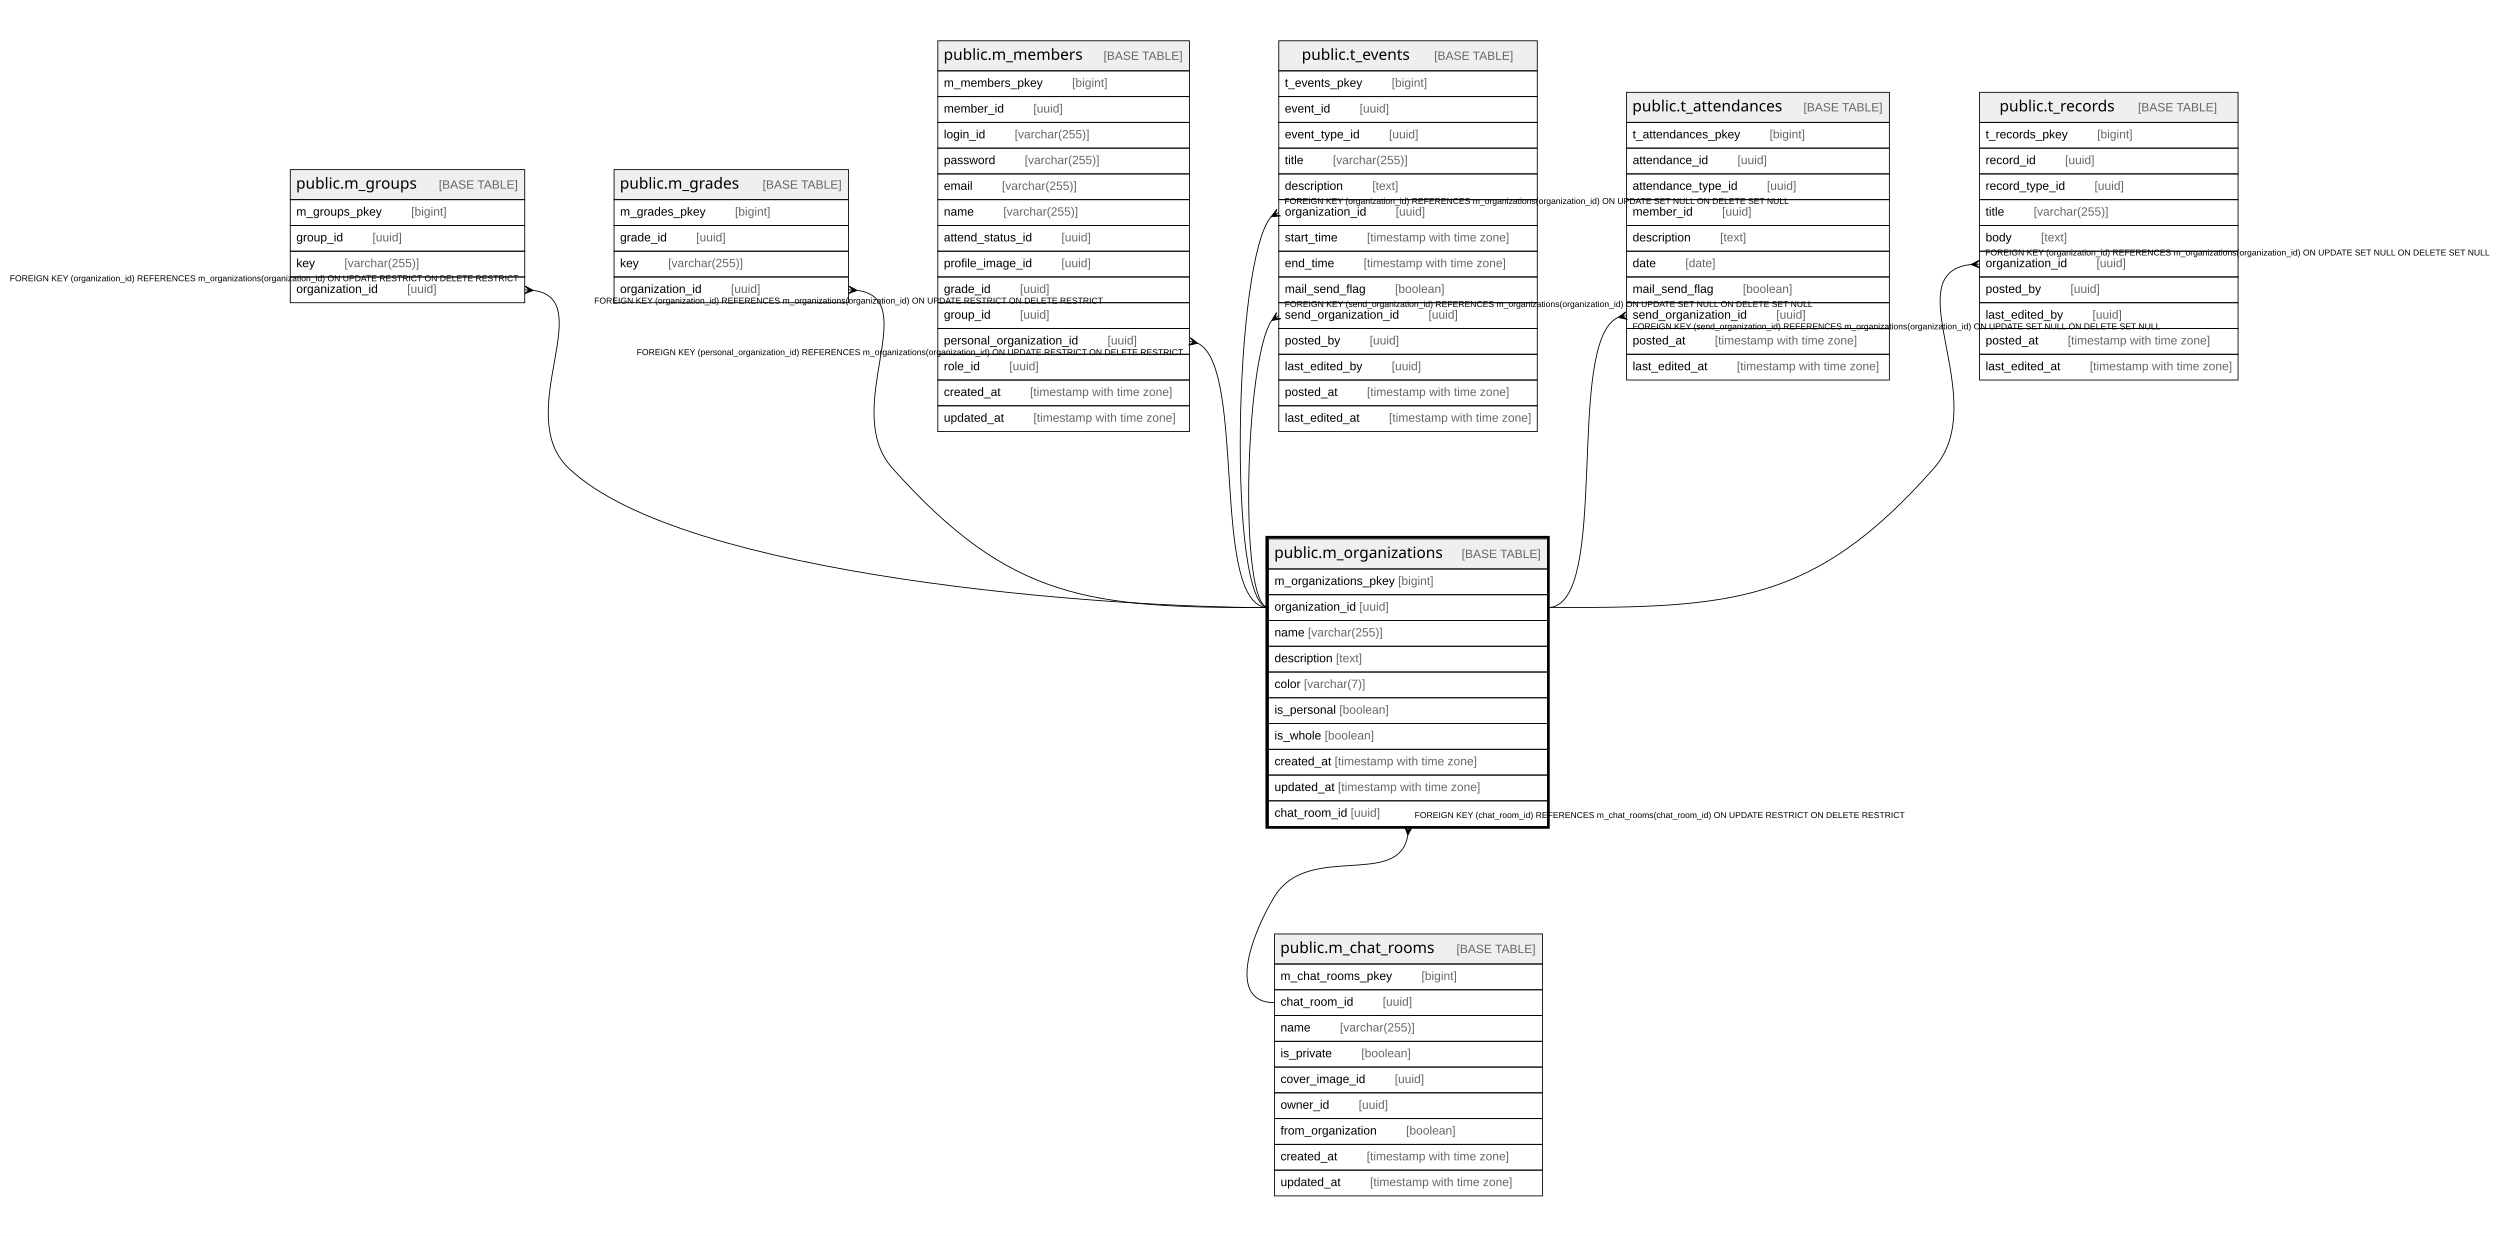
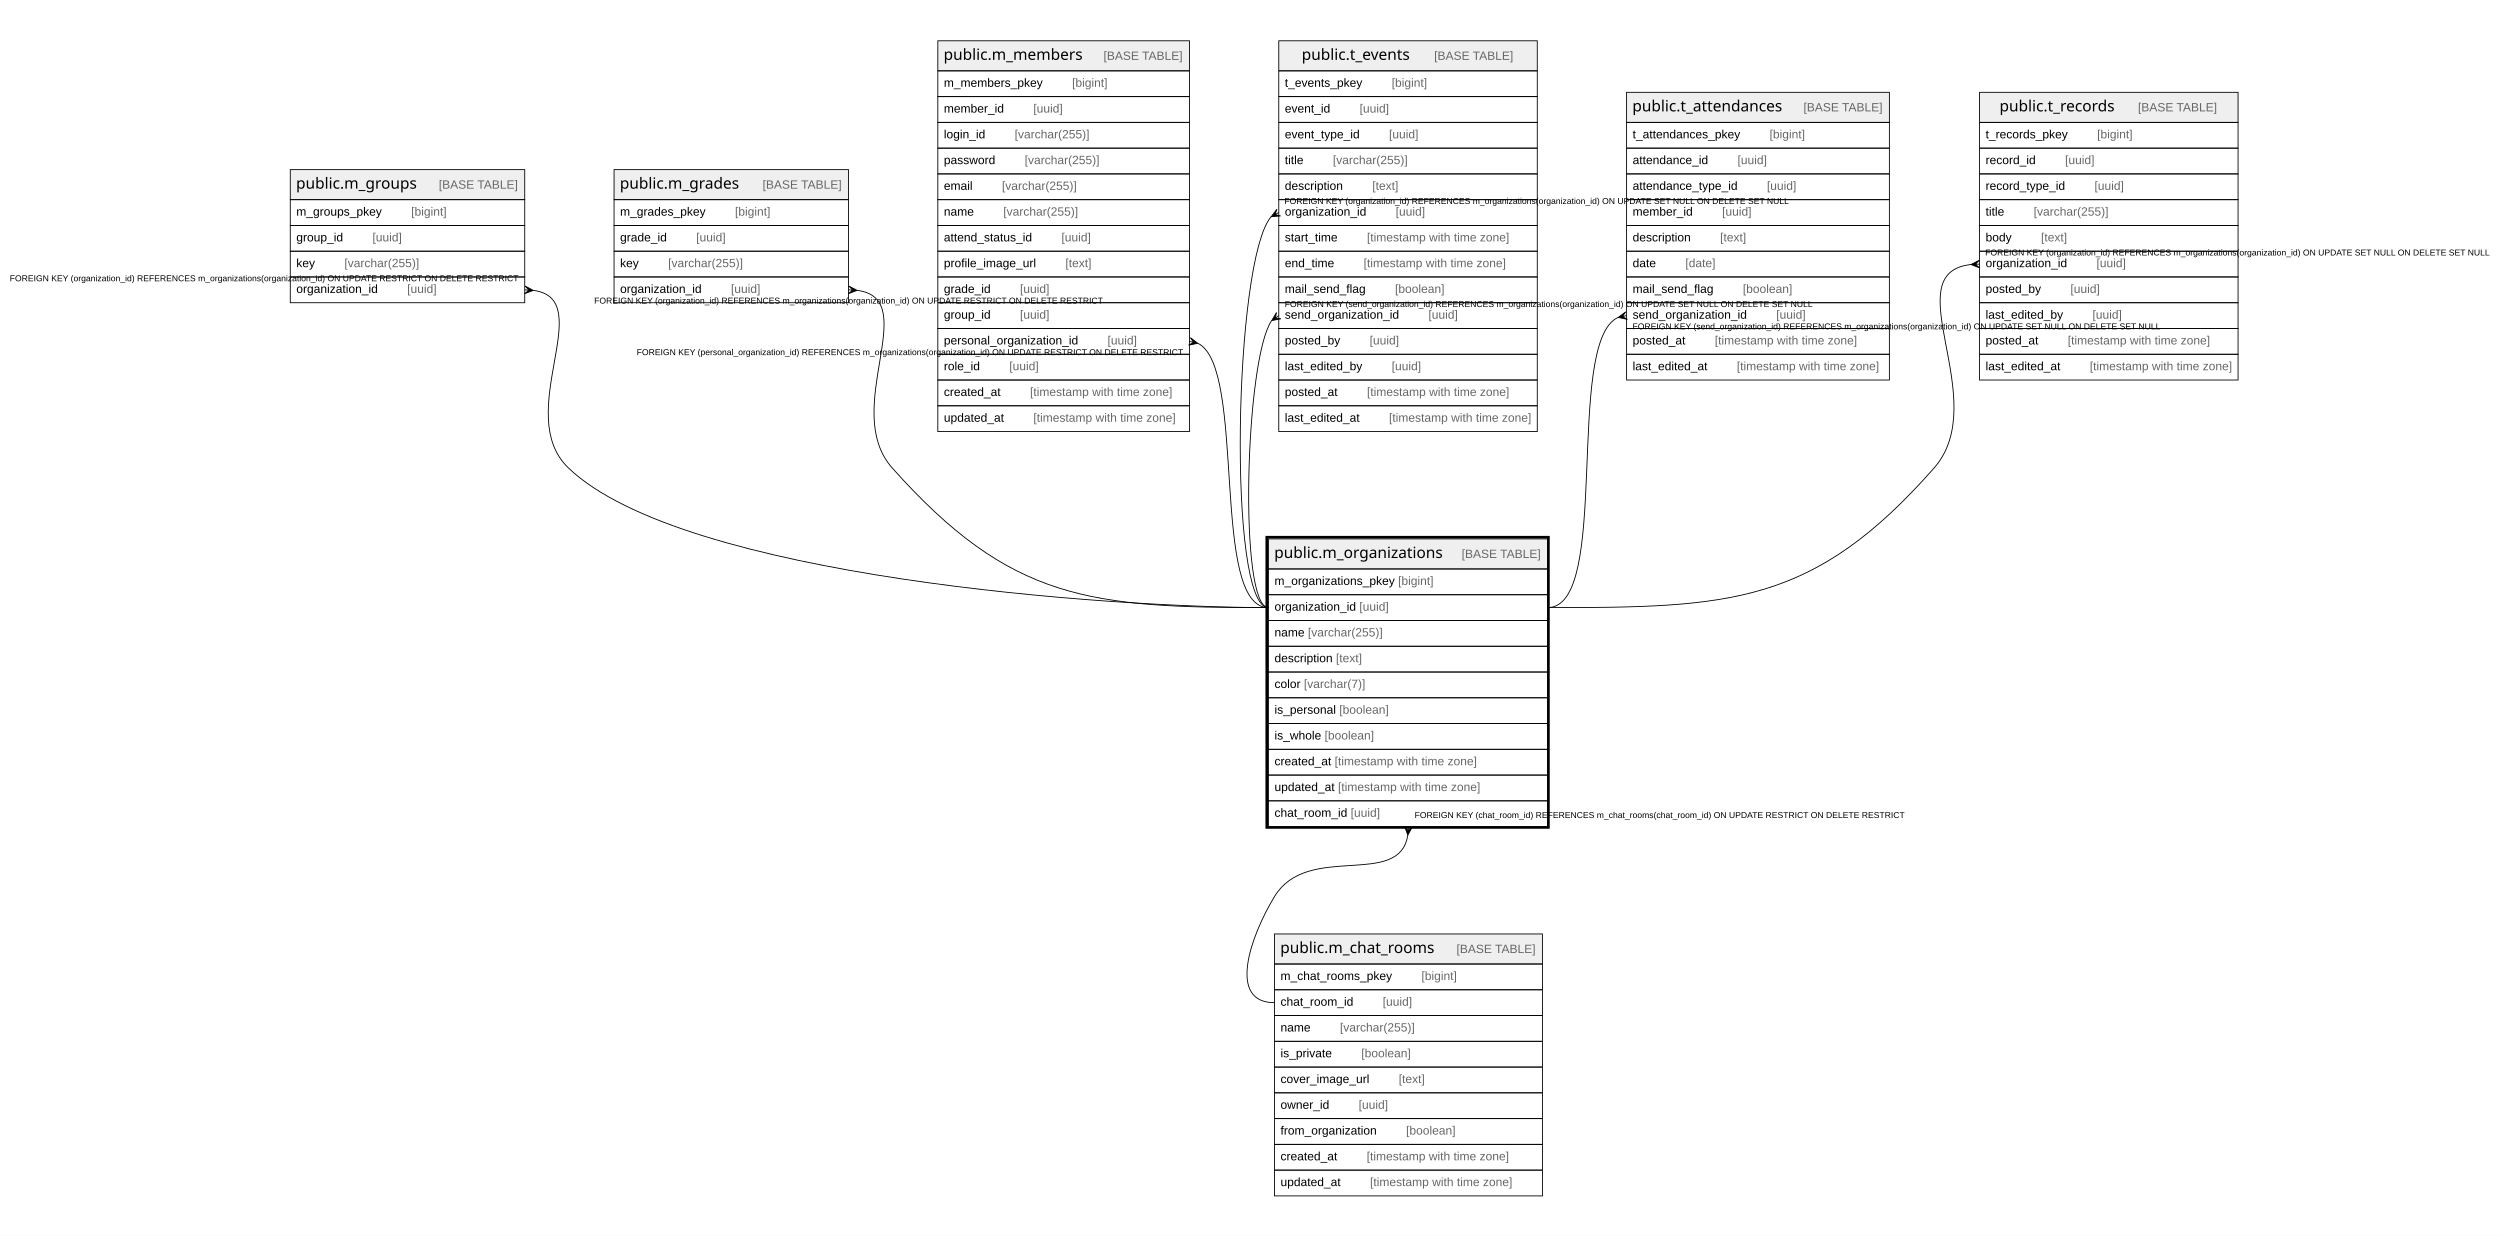
<svg xmlns="http://www.w3.org/2000/svg" width="2911pt" height="1439pt" viewBox="0.00 0.00 2911.00 1439.00">
  <g id="graph0" class="graph" transform="scale(1 1) rotate(0) translate(4 1435)">
    <polygon fill="#ffffff" stroke="transparent" points="-4,4 -4,-1435 2907,-1435 2907,4 -4,4" />
    <g id="node1" class="node">
      <polygon fill="#efefef" stroke="transparent" points="1473,-772.5 1473,-807.5 1798,-807.5 1798,-772.5 1473,-772.5" />
      <polygon fill="none" stroke="#000000" points="1473,-772.5 1473,-807.5 1798,-807.5 1798,-772.5 1473,-772.5" />
      <text text-anchor="start" x="1479.699" y="-785.3" font-family="Arial Bold" font-size="18.00" fill="#000000">public.m_organizations</text>
      <text text-anchor="start" x="1663.733" y="-785.3" font-family="Arial" font-size="14.00" fill="#000000">    </text>
      <text text-anchor="start" x="1697.938" y="-785.3" font-family="Arial" font-size="14.00" fill="#666666">[BASE TABLE]</text>
      <polygon fill="none" stroke="#000000" points="1473,-742.5 1473,-772.5 1798,-772.5 1798,-742.5 1473,-742.5" />
      <text text-anchor="start" x="1480" y="-753.9" font-family="Arial" font-size="14.00" fill="#000000">m_organizations_pkey </text>
      <text text-anchor="start" x="1623.924" y="-753.9" font-family="Arial" font-size="14.00" fill="#666666">[bigint]</text>
      <polygon fill="none" stroke="#000000" points="1473,-712.5 1473,-742.5 1798,-742.5 1798,-712.5 1473,-712.5" />
      <text text-anchor="start" x="1480" y="-723.9" font-family="Arial" font-size="14.00" fill="#000000">organization_id </text>
      <text text-anchor="start" x="1578.805" y="-723.9" font-family="Arial" font-size="14.00" fill="#666666">[uuid]</text>
      <polygon fill="none" stroke="#000000" points="1473,-682.5 1473,-712.5 1798,-712.5 1798,-682.5 1473,-682.5" />
      <text text-anchor="start" x="1480" y="-693.9" font-family="Arial" font-size="14.00" fill="#000000">name </text>
      <text text-anchor="start" x="1518.899" y="-693.9" font-family="Arial" font-size="14.00" fill="#666666">[varchar(255)]</text>
      <polygon fill="none" stroke="#000000" points="1473,-652.5 1473,-682.5 1798,-682.5 1798,-652.5 1473,-652.5" />
      <text text-anchor="start" x="1480" y="-663.9" font-family="Arial" font-size="14.00" fill="#000000">description </text>
      <text text-anchor="start" x="1551.568" y="-663.9" font-family="Arial" font-size="14.00" fill="#666666">[text]</text>
      <polygon fill="none" stroke="#000000" points="1473,-622.5 1473,-652.5 1798,-652.5 1798,-622.5 1473,-622.5" />
      <text text-anchor="start" x="1480" y="-633.9" font-family="Arial" font-size="14.00" fill="#000000">color </text>
      <text text-anchor="start" x="1514.223" y="-633.9" font-family="Arial" font-size="14.00" fill="#666666">[varchar(7)]</text>
      <polygon fill="none" stroke="#000000" points="1473,-592.5 1473,-622.5 1798,-622.5 1798,-592.5 1473,-592.5" />
      <text text-anchor="start" x="1480" y="-603.9" font-family="Arial" font-size="14.00" fill="#000000">is_personal </text>
      <text text-anchor="start" x="1555.46" y="-603.9" font-family="Arial" font-size="14.00" fill="#666666">[boolean]</text>
      <polygon fill="none" stroke="#000000" points="1473,-562.5 1473,-592.5 1798,-592.5 1798,-562.5 1473,-562.5" />
      <text text-anchor="start" x="1480" y="-573.9" font-family="Arial" font-size="14.00" fill="#000000">is_whole </text>
      <text text-anchor="start" x="1538.341" y="-573.9" font-family="Arial" font-size="14.00" fill="#666666">[boolean]</text>
      <polygon fill="none" stroke="#000000" points="1473,-532.5 1473,-562.5 1798,-562.5 1798,-532.5 1473,-532.5" />
      <text text-anchor="start" x="1480" y="-543.9" font-family="Arial" font-size="14.00" fill="#000000">created_at </text>
      <text text-anchor="start" x="1550.028" y="-543.9" font-family="Arial" font-size="14.00" fill="#666666">[timestamp with time zone]</text>
      <polygon fill="none" stroke="#000000" points="1473,-502.5 1473,-532.5 1798,-532.5 1798,-502.5 1473,-502.5" />
      <text text-anchor="start" x="1480" y="-513.9" font-family="Arial" font-size="14.00" fill="#000000">updated_at </text>
      <text text-anchor="start" x="1553.933" y="-513.9" font-family="Arial" font-size="14.00" fill="#666666">[timestamp with time zone]</text>
      <polygon fill="none" stroke="#000000" points="1473,-472.5 1473,-502.5 1798,-502.5 1798,-472.5 1473,-472.5" />
      <text text-anchor="start" x="1480" y="-483.9" font-family="Arial" font-size="14.00" fill="#000000">chat_room_id </text>
      <text text-anchor="start" x="1568.687" y="-483.9" font-family="Arial" font-size="14.00" fill="#666666">[uuid]</text>
      <polygon fill="none" stroke="#000000" stroke-width="3" points="1471,-471.5 1471,-809.5 1799,-809.5 1799,-471.5 1471,-471.5" />
    </g>
    <g id="node8" class="node">
      <polygon fill="#efefef" stroke="transparent" points="1480,-312.5 1480,-347.5 1792,-347.5 1792,-312.5 1480,-312.5" />
      <polygon fill="none" stroke="#000000" points="1480,-312.5 1480,-347.5 1792,-347.5 1792,-312.5 1480,-312.5" />
      <text text-anchor="start" x="1486.703" y="-325.3" font-family="Arial Bold" font-size="18.00" fill="#000000">public.m_chat_rooms</text>
      <text text-anchor="start" x="1657.729" y="-325.3" font-family="Arial" font-size="14.00" fill="#000000">    </text>
      <text text-anchor="start" x="1691.933" y="-325.3" font-family="Arial" font-size="14.00" fill="#666666">[BASE TABLE]</text>
      <polygon fill="none" stroke="#000000" points="1480,-282.5 1480,-312.5 1792,-312.5 1792,-282.5 1480,-282.5" />
      <text text-anchor="start" x="1487" y="-293.9" font-family="Arial" font-size="14.00" fill="#000000">m_chat_rooms_pkey    </text>
      <text text-anchor="start" x="1651.121" y="-293.9" font-family="Arial" font-size="14.00" fill="#666666">[bigint]</text>
      <polygon fill="none" stroke="#000000" points="1480,-252.5 1480,-282.5 1792,-282.5 1792,-252.5 1480,-252.5" />
      <text text-anchor="start" x="1487" y="-263.9" font-family="Arial" font-size="14.00" fill="#000000">chat_room_id    </text>
      <text text-anchor="start" x="1606.001" y="-263.9" font-family="Arial" font-size="14.00" fill="#666666">[uuid]</text>
      <polygon fill="none" stroke="#000000" points="1480,-222.5 1480,-252.5 1792,-252.5 1792,-222.5 1480,-222.5" />
      <text text-anchor="start" x="1487" y="-233.9" font-family="Arial" font-size="14.00" fill="#000000">name    </text>
      <text text-anchor="start" x="1556.213" y="-233.9" font-family="Arial" font-size="14.00" fill="#666666">[varchar(255)]</text>
      <polygon fill="none" stroke="#000000" points="1480,-192.5 1480,-222.5 1792,-222.5 1792,-192.5 1480,-192.5" />
      <text text-anchor="start" x="1487" y="-203.9" font-family="Arial" font-size="14.00" fill="#000000">is_private    </text>
      <text text-anchor="start" x="1581.1" y="-203.9" font-family="Arial" font-size="14.00" fill="#666666">[boolean]</text>
      <polygon fill="none" stroke="#000000" points="1480,-162.5 1480,-192.5 1792,-192.5 1792,-162.5 1480,-162.5" />
-       <text text-anchor="start" x="1487" y="-173.9" font-family="Arial" font-size="14.00" fill="#000000">cover_image_id    </text>
-       <text text-anchor="start" x="1620" y="-173.9" font-family="Arial" font-size="14.00" fill="#666666">[uuid]</text>
+       <text text-anchor="start" x="1487" y="-173.9" font-family="Arial" font-size="14.00" fill="#000000">cover_image_url    </text>
+       <text text-anchor="start" x="1624.661" y="-173.9" font-family="Arial" font-size="14.00" fill="#666666">[text]</text>
      <polygon fill="none" stroke="#000000" points="1480,-132.5 1480,-162.5 1792,-162.5 1792,-132.5 1480,-132.5" />
      <text text-anchor="start" x="1487" y="-143.9" font-family="Arial" font-size="14.00" fill="#000000">owner_id    </text>
      <text text-anchor="start" x="1577.992" y="-143.9" font-family="Arial" font-size="14.00" fill="#666666">[uuid]</text>
      <polygon fill="none" stroke="#000000" points="1480,-102.5 1480,-132.5 1792,-132.5 1792,-102.5 1480,-102.5" />
      <text text-anchor="start" x="1487" y="-113.9" font-family="Arial" font-size="14.00" fill="#000000">from_organization    </text>
      <text text-anchor="start" x="1633.224" y="-113.9" font-family="Arial" font-size="14.00" fill="#666666">[boolean]</text>
      <polygon fill="none" stroke="#000000" points="1480,-72.5 1480,-102.5 1792,-102.5 1792,-72.5 1480,-72.5" />
      <text text-anchor="start" x="1487" y="-83.9" font-family="Arial" font-size="14.00" fill="#000000">created_at    </text>
      <text text-anchor="start" x="1587.342" y="-83.9" font-family="Arial" font-size="14.00" fill="#666666">[timestamp with time zone]</text>
      <polygon fill="none" stroke="#000000" points="1480,-42.5 1480,-72.5 1792,-72.5 1792,-42.5 1480,-42.5" />
      <text text-anchor="start" x="1487" y="-53.9" font-family="Arial" font-size="14.00" fill="#000000">updated_at    </text>
      <text text-anchor="start" x="1591.247" y="-53.9" font-family="Arial" font-size="14.00" fill="#666666">[timestamp with time zone]</text>
    </g>
    <g id="edge8" class="edge">
      <path fill="none" stroke="#000000" d="M1635.258,-462.407C1625.34,-399.954 1518.632,-454.769 1480,-391 1451.56,-344.054 1425.111,-267.5 1480,-267.5" />
      <polygon fill="#000000" stroke="#000000" points="1635.267,-462.527 1631.512,-472.83 1635.634,-467.513 1636,-472.5 1636,-472.5 1636,-472.5 1635.634,-467.513 1640.488,-472.17 1635.267,-462.527 1635.267,-462.527" />
      <text text-anchor="start" x="1643.159" y="-482.5" font-family="Arial" font-size="10.00" fill="#000000">FOREIGN KEY (chat_room_id) REFERENCES m_chat_rooms(chat_room_id) ON UPDATE RESTRICT ON DELETE RESTRICT</text>
    </g>
    <g id="node2" class="node">
      <polygon fill="#efefef" stroke="transparent" points="334,-1202.5 334,-1237.5 607,-1237.5 607,-1202.5 334,-1202.5" />
      <polygon fill="none" stroke="#000000" points="334,-1202.5 334,-1237.5 607,-1237.5 607,-1202.5 334,-1202.5" />
      <text text-anchor="start" x="340.704" y="-1215.3" font-family="Arial Bold" font-size="18.00" fill="#000000">public.m_groups</text>
      <text text-anchor="start" x="472.728" y="-1215.3" font-family="Arial" font-size="14.00" fill="#000000">    </text>
      <text text-anchor="start" x="506.933" y="-1215.3" font-family="Arial" font-size="14.00" fill="#666666">[BASE TABLE]</text>
      <polygon fill="none" stroke="#000000" points="334,-1172.5 334,-1202.5 607,-1202.5 607,-1172.5 334,-1172.5" />
      <text text-anchor="start" x="341" y="-1183.9" font-family="Arial" font-size="14.00" fill="#000000">m_groups_pkey    </text>
      <text text-anchor="start" x="474.787" y="-1183.9" font-family="Arial" font-size="14.00" fill="#666666">[bigint]</text>
      <polygon fill="none" stroke="#000000" points="334,-1142.5 334,-1172.5 607,-1172.5 607,-1142.5 334,-1142.5" />
      <text text-anchor="start" x="341" y="-1153.9" font-family="Arial" font-size="14.00" fill="#000000">group_id    </text>
      <text text-anchor="start" x="429.668" y="-1153.9" font-family="Arial" font-size="14.00" fill="#666666">[uuid]</text>
      <polygon fill="none" stroke="#000000" points="334,-1112.5 334,-1142.5 607,-1142.5 607,-1112.5 334,-1112.5" />
      <text text-anchor="start" x="341" y="-1123.9" font-family="Arial" font-size="14.00" fill="#000000">key    </text>
      <text text-anchor="start" x="396.987" y="-1123.9" font-family="Arial" font-size="14.00" fill="#666666">[varchar(255)]</text>
      <polygon fill="none" stroke="#000000" points="334,-1082.5 334,-1112.5 607,-1112.5 607,-1082.5 334,-1082.5" />
      <text text-anchor="start" x="341" y="-1093.9" font-family="Arial" font-size="14.00" fill="#000000">organization_id    </text>
      <text text-anchor="start" x="470.119" y="-1093.9" font-family="Arial" font-size="14.00" fill="#666666">[uuid]</text>
    </g>
    <g id="edge1" class="edge">
      <path fill="none" stroke="#000000" d="M617.202,-1096.864C693.448,-1086.534 592.061,-953.087 658,-890 791.439,-762.332 1288.324,-727.5 1473,-727.5" />
      <polygon fill="#000000" stroke="#000000" points="616.981,-1096.877 606.72,-1093.009 611.99,-1097.189 607,-1097.5 607,-1097.5 607,-1097.5 611.99,-1097.189 607.28,-1101.991 616.981,-1096.877 616.981,-1096.877" />
      <text text-anchor="start" x="7.319" y="-1107.5" font-family="Arial" font-size="10.00" fill="#000000">FOREIGN KEY (organization_id) REFERENCES m_organizations(organization_id) ON UPDATE RESTRICT ON DELETE RESTRICT</text>
    </g>
    <g id="node3" class="node">
      <polygon fill="#efefef" stroke="transparent" points="711,-1202.5 711,-1237.5 984,-1237.5 984,-1202.5 711,-1202.5" />
      <polygon fill="none" stroke="#000000" points="711,-1202.5 711,-1237.5 984,-1237.5 984,-1202.5 711,-1202.5" />
      <text text-anchor="start" x="717.704" y="-1215.3" font-family="Arial Bold" font-size="18.00" fill="#000000">public.m_grades</text>
      <text text-anchor="start" x="849.728" y="-1215.3" font-family="Arial" font-size="14.00" fill="#000000">    </text>
      <text text-anchor="start" x="883.933" y="-1215.3" font-family="Arial" font-size="14.00" fill="#666666">[BASE TABLE]</text>
      <polygon fill="none" stroke="#000000" points="711,-1172.5 711,-1202.5 984,-1202.5 984,-1172.5 711,-1172.5" />
      <text text-anchor="start" x="718" y="-1183.9" font-family="Arial" font-size="14.00" fill="#000000">m_grades_pkey    </text>
      <text text-anchor="start" x="851.787" y="-1183.9" font-family="Arial" font-size="14.00" fill="#666666">[bigint]</text>
      <polygon fill="none" stroke="#000000" points="711,-1142.5 711,-1172.5 984,-1172.5 984,-1142.5 711,-1142.5" />
      <text text-anchor="start" x="718" y="-1153.9" font-family="Arial" font-size="14.00" fill="#000000">grade_id    </text>
      <text text-anchor="start" x="806.668" y="-1153.9" font-family="Arial" font-size="14.00" fill="#666666">[uuid]</text>
      <polygon fill="none" stroke="#000000" points="711,-1112.5 711,-1142.5 984,-1142.5 984,-1112.5 711,-1112.5" />
      <text text-anchor="start" x="718" y="-1123.9" font-family="Arial" font-size="14.00" fill="#000000">key    </text>
      <text text-anchor="start" x="773.987" y="-1123.9" font-family="Arial" font-size="14.00" fill="#666666">[varchar(255)]</text>
      <polygon fill="none" stroke="#000000" points="711,-1082.5 711,-1112.5 984,-1112.5 984,-1082.5 711,-1082.5" />
      <text text-anchor="start" x="718" y="-1093.9" font-family="Arial" font-size="14.00" fill="#000000">organization_id    </text>
      <text text-anchor="start" x="847.119" y="-1093.9" font-family="Arial" font-size="14.00" fill="#666666">[uuid]</text>
    </g>
    <g id="edge2" class="edge">
      <path fill="none" stroke="#000000" d="M994.226,-1096.887C1070.854,-1086.927 974.261,-958.108 1035,-890 1173.196,-735.038 1265.368,-727.5 1473,-727.5" />
      <polygon fill="#000000" stroke="#000000" points="993.982,-1096.901 983.731,-1093.008 988.991,-1097.201 984,-1097.5 984,-1097.5 984,-1097.5 988.991,-1097.201 984.269,-1101.992 993.982,-1096.901 993.982,-1096.901" />
      <text text-anchor="start" x="687.818" y="-1081.5" font-family="Arial" font-size="10.00" fill="#000000">FOREIGN KEY (organization_id) REFERENCES m_organizations(organization_id) ON UPDATE RESTRICT ON DELETE RESTRICT</text>
    </g>
    <g id="node4" class="node">
      <polygon fill="#efefef" stroke="transparent" points="1088,-1352.5 1088,-1387.5 1381,-1387.5 1381,-1352.5 1088,-1352.5" />
      <polygon fill="none" stroke="#000000" points="1088,-1352.5 1088,-1387.5 1381,-1387.5 1381,-1352.5 1088,-1352.5" />
      <text text-anchor="start" x="1094.715" y="-1365.3" font-family="Arial Bold" font-size="18.00" fill="#000000">public.m_members</text>
      <text text-anchor="start" x="1246.717" y="-1365.3" font-family="Arial" font-size="14.00" fill="#000000">    </text>
      <text text-anchor="start" x="1280.922" y="-1365.3" font-family="Arial" font-size="14.00" fill="#666666">[BASE TABLE]</text>
      <polygon fill="none" stroke="#000000" points="1088,-1322.5 1088,-1352.5 1381,-1352.5 1381,-1322.5 1088,-1322.5" />
      <text text-anchor="start" x="1095" y="-1333.9" font-family="Arial" font-size="14.00" fill="#000000">m_members_pkey    </text>
      <text text-anchor="start" x="1244.325" y="-1333.9" font-family="Arial" font-size="14.00" fill="#666666">[bigint]</text>
      <polygon fill="none" stroke="#000000" points="1088,-1292.5 1088,-1322.5 1381,-1322.5 1381,-1292.5 1088,-1292.5" />
      <text text-anchor="start" x="1095" y="-1303.9" font-family="Arial" font-size="14.00" fill="#000000">member_id    </text>
      <text text-anchor="start" x="1199.206" y="-1303.9" font-family="Arial" font-size="14.00" fill="#666666">[uuid]</text>
      <polygon fill="none" stroke="#000000" points="1088,-1262.5 1088,-1292.5 1381,-1292.5 1381,-1262.5 1088,-1262.5" />
      <text text-anchor="start" x="1095" y="-1273.9" font-family="Arial" font-size="14.00" fill="#000000">login_id    </text>
      <text text-anchor="start" x="1177.438" y="-1273.9" font-family="Arial" font-size="14.00" fill="#666666">[varchar(255)]</text>
      <polygon fill="none" stroke="#000000" points="1088,-1232.5 1088,-1262.5 1381,-1262.5 1381,-1232.5 1088,-1232.5" />
      <text text-anchor="start" x="1095" y="-1243.9" font-family="Arial" font-size="14.00" fill="#000000">password    </text>
      <text text-anchor="start" x="1189.102" y="-1243.9" font-family="Arial" font-size="14.00" fill="#666666">[varchar(255)]</text>
      <polygon fill="none" stroke="#000000" points="1088,-1202.5 1088,-1232.5 1381,-1232.5 1381,-1202.5 1088,-1202.5" />
      <text text-anchor="start" x="1095" y="-1213.9" font-family="Arial" font-size="14.00" fill="#000000">email    </text>
      <text text-anchor="start" x="1162.644" y="-1213.9" font-family="Arial" font-size="14.00" fill="#666666">[varchar(255)]</text>
      <polygon fill="none" stroke="#000000" points="1088,-1172.5 1088,-1202.5 1381,-1202.5 1381,-1172.5 1088,-1172.5" />
      <text text-anchor="start" x="1095" y="-1183.9" font-family="Arial" font-size="14.00" fill="#000000">name    </text>
      <text text-anchor="start" x="1164.213" y="-1183.9" font-family="Arial" font-size="14.00" fill="#666666">[varchar(255)]</text>
      <polygon fill="none" stroke="#000000" points="1088,-1142.5 1088,-1172.5 1381,-1172.5 1381,-1142.5 1088,-1142.5" />
      <text text-anchor="start" x="1095" y="-1153.9" font-family="Arial" font-size="14.00" fill="#000000">attend_status_id    </text>
      <text text-anchor="start" x="1231.917" y="-1153.9" font-family="Arial" font-size="14.00" fill="#666666">[uuid]</text>
      <polygon fill="none" stroke="#000000" points="1088,-1112.5 1088,-1142.5 1381,-1142.5 1381,-1112.5 1088,-1112.5" />
-       <text text-anchor="start" x="1095" y="-1123.9" font-family="Arial" font-size="14.00" fill="#000000">profile_image_id    </text>
-       <text text-anchor="start" x="1231.886" y="-1123.9" font-family="Arial" font-size="14.00" fill="#666666">[uuid]</text>
+       <text text-anchor="start" x="1095" y="-1123.9" font-family="Arial" font-size="14.00" fill="#000000">profile_image_url    </text>
+       <text text-anchor="start" x="1236.547" y="-1123.9" font-family="Arial" font-size="14.00" fill="#666666">[text]</text>
      <polygon fill="none" stroke="#000000" points="1088,-1082.5 1088,-1112.5 1381,-1112.5 1381,-1082.5 1088,-1082.5" />
      <text text-anchor="start" x="1095" y="-1093.9" font-family="Arial" font-size="14.00" fill="#000000">grade_id    </text>
      <text text-anchor="start" x="1183.668" y="-1093.9" font-family="Arial" font-size="14.00" fill="#666666">[uuid]</text>
      <polygon fill="none" stroke="#000000" points="1088,-1052.5 1088,-1082.5 1381,-1082.5 1381,-1052.5 1088,-1052.5" />
      <text text-anchor="start" x="1095" y="-1063.9" font-family="Arial" font-size="14.00" fill="#000000">group_id    </text>
      <text text-anchor="start" x="1183.668" y="-1063.9" font-family="Arial" font-size="14.00" fill="#666666">[uuid]</text>
      <polygon fill="none" stroke="#000000" points="1088,-1022.5 1088,-1052.5 1381,-1052.5 1381,-1022.5 1088,-1022.5" />
      <text text-anchor="start" x="1095" y="-1033.9" font-family="Arial" font-size="14.00" fill="#000000">personal_organization_id    </text>
      <text text-anchor="start" x="1285.582" y="-1033.9" font-family="Arial" font-size="14.00" fill="#666666">[uuid]</text>
      <polygon fill="none" stroke="#000000" points="1088,-992.5 1088,-1022.5 1381,-1022.5 1381,-992.5 1088,-992.5" />
      <text text-anchor="start" x="1095" y="-1003.9" font-family="Arial" font-size="14.00" fill="#000000">role_id    </text>
      <text text-anchor="start" x="1171.209" y="-1003.9" font-family="Arial" font-size="14.00" fill="#666666">[uuid]</text>
      <polygon fill="none" stroke="#000000" points="1088,-962.5 1088,-992.5 1381,-992.5 1381,-962.5 1088,-962.5" />
      <text text-anchor="start" x="1095" y="-973.9" font-family="Arial" font-size="14.00" fill="#000000">created_at    </text>
      <text text-anchor="start" x="1195.342" y="-973.9" font-family="Arial" font-size="14.00" fill="#666666">[timestamp with time zone]</text>
      <polygon fill="none" stroke="#000000" points="1088,-932.5 1088,-962.5 1381,-962.5 1381,-932.5 1088,-932.5" />
      <text text-anchor="start" x="1095" y="-943.9" font-family="Arial" font-size="14.00" fill="#000000">updated_at    </text>
      <text text-anchor="start" x="1199.247" y="-943.9" font-family="Arial" font-size="14.00" fill="#666666">[timestamp with time zone]</text>
    </g>
    <g id="edge3" class="edge">
      <path fill="none" stroke="#000000" d="M1391.024,-1035.183C1447.925,-1006.815 1404.791,-727.5 1473,-727.5" />
      <polygon fill="#000000" stroke="#000000" points="1390.743,-1035.248 1379.986,-1033.116 1385.871,-1036.374 1381,-1037.5 1381,-1037.5 1381,-1037.5 1385.871,-1036.374 1382.014,-1041.884 1390.743,-1035.248 1390.743,-1035.248" />
      <text text-anchor="start" x="737.367" y="-1021.5" font-family="Arial" font-size="10.00" fill="#000000">FOREIGN KEY (personal_organization_id) REFERENCES m_organizations(organization_id) ON UPDATE RESTRICT ON DELETE RESTRICT</text>
    </g>
    <g id="node5" class="node">
      <polygon fill="#efefef" stroke="transparent" points="1485,-1352.5 1485,-1387.5 1786,-1387.5 1786,-1352.5 1485,-1352.5" />
      <polygon fill="none" stroke="#000000" points="1485,-1352.5 1485,-1387.5 1786,-1387.5 1786,-1352.5 1485,-1352.5" />
      <text text-anchor="start" x="1511.697" y="-1365.3" font-family="Arial Bold" font-size="18.00" fill="#000000">public.t_events</text>
      <text text-anchor="start" x="1631.735" y="-1365.3" font-family="Arial" font-size="14.00" fill="#000000">    </text>
      <text text-anchor="start" x="1665.94" y="-1365.3" font-family="Arial" font-size="14.00" fill="#666666">[BASE TABLE]</text>
      <polygon fill="none" stroke="#000000" points="1485,-1322.5 1485,-1352.5 1786,-1352.5 1786,-1322.5 1485,-1322.5" />
      <text text-anchor="start" x="1492" y="-1333.9" font-family="Arial" font-size="14.00" fill="#000000">t_events_pkey    </text>
      <text text-anchor="start" x="1616.464" y="-1333.9" font-family="Arial" font-size="14.00" fill="#666666">[bigint]</text>
      <polygon fill="none" stroke="#000000" points="1485,-1292.5 1485,-1322.5 1786,-1322.5 1786,-1292.5 1485,-1292.5" />
      <text text-anchor="start" x="1492" y="-1303.9" font-family="Arial" font-size="14.00" fill="#000000">event_id    </text>
      <text text-anchor="start" x="1579.115" y="-1303.9" font-family="Arial" font-size="14.00" fill="#666666">[uuid]</text>
      <polygon fill="none" stroke="#000000" points="1485,-1262.5 1485,-1292.5 1786,-1292.5 1786,-1262.5 1485,-1262.5" />
      <text text-anchor="start" x="1492" y="-1273.9" font-family="Arial" font-size="14.00" fill="#000000">event_type_id    </text>
      <text text-anchor="start" x="1613.353" y="-1273.9" font-family="Arial" font-size="14.00" fill="#666666">[uuid]</text>
      <polygon fill="none" stroke="#000000" points="1485,-1232.5 1485,-1262.5 1786,-1262.5 1786,-1232.5 1485,-1232.5" />
      <text text-anchor="start" x="1492" y="-1243.9" font-family="Arial" font-size="14.00" fill="#000000">title    </text>
      <text text-anchor="start" x="1547.982" y="-1243.9" font-family="Arial" font-size="14.00" fill="#666666">[varchar(255)]</text>
      <polygon fill="none" stroke="#000000" points="1485,-1202.5 1485,-1232.5 1786,-1232.5 1786,-1202.5 1485,-1202.5" />
      <text text-anchor="start" x="1492" y="-1213.9" font-family="Arial" font-size="14.00" fill="#000000">description    </text>
      <text text-anchor="start" x="1593.882" y="-1213.9" font-family="Arial" font-size="14.00" fill="#666666">[text]</text>
      <polygon fill="none" stroke="#000000" points="1485,-1172.5 1485,-1202.5 1786,-1202.5 1786,-1172.5 1485,-1172.5" />
      <text text-anchor="start" x="1492" y="-1183.9" font-family="Arial" font-size="14.00" fill="#000000">organization_id    </text>
      <text text-anchor="start" x="1621.119" y="-1183.9" font-family="Arial" font-size="14.00" fill="#666666">[uuid]</text>
      <polygon fill="none" stroke="#000000" points="1485,-1142.5 1485,-1172.5 1786,-1172.5 1786,-1142.5 1485,-1142.5" />
      <text text-anchor="start" x="1492" y="-1153.9" font-family="Arial" font-size="14.00" fill="#000000">start_time    </text>
      <text text-anchor="start" x="1587.652" y="-1153.9" font-family="Arial" font-size="14.00" fill="#666666">[timestamp with time zone]</text>
      <polygon fill="none" stroke="#000000" points="1485,-1112.5 1485,-1142.5 1786,-1142.5 1786,-1112.5 1485,-1112.5" />
      <text text-anchor="start" x="1492" y="-1123.9" font-family="Arial" font-size="14.00" fill="#000000">end_time    </text>
      <text text-anchor="start" x="1583.776" y="-1123.9" font-family="Arial" font-size="14.00" fill="#666666">[timestamp with time zone]</text>
      <polygon fill="none" stroke="#000000" points="1485,-1082.5 1485,-1112.5 1786,-1112.5 1786,-1082.5 1485,-1082.5" />
      <text text-anchor="start" x="1492" y="-1093.9" font-family="Arial" font-size="14.00" fill="#000000">mail_send_flag    </text>
      <text text-anchor="start" x="1620.337" y="-1093.9" font-family="Arial" font-size="14.00" fill="#666666">[boolean]</text>
      <polygon fill="none" stroke="#000000" points="1485,-1052.5 1485,-1082.5 1786,-1082.5 1786,-1052.5 1485,-1052.5" />
      <text text-anchor="start" x="1492" y="-1063.9" font-family="Arial" font-size="14.00" fill="#000000">send_organization_id    </text>
      <text text-anchor="start" x="1659.25" y="-1063.9" font-family="Arial" font-size="14.00" fill="#666666">[uuid]</text>
      <polygon fill="none" stroke="#000000" points="1485,-1022.5 1485,-1052.5 1786,-1052.5 1786,-1022.5 1485,-1022.5" />
      <text text-anchor="start" x="1492" y="-1033.9" font-family="Arial" font-size="14.00" fill="#000000">posted_by    </text>
      <text text-anchor="start" x="1590.791" y="-1033.9" font-family="Arial" font-size="14.00" fill="#666666">[uuid]</text>
      <polygon fill="none" stroke="#000000" points="1485,-992.5 1485,-1022.5 1786,-1022.5 1786,-992.5 1485,-992.5" />
      <text text-anchor="start" x="1492" y="-1003.9" font-family="Arial" font-size="14.00" fill="#000000">last_edited_by    </text>
      <text text-anchor="start" x="1616.46" y="-1003.9" font-family="Arial" font-size="14.00" fill="#666666">[uuid]</text>
      <polygon fill="none" stroke="#000000" points="1485,-962.5 1485,-992.5 1786,-992.5 1786,-962.5 1485,-962.5" />
      <text text-anchor="start" x="1492" y="-973.9" font-family="Arial" font-size="14.00" fill="#000000">posted_at    </text>
      <text text-anchor="start" x="1587.682" y="-973.9" font-family="Arial" font-size="14.00" fill="#666666">[timestamp with time zone]</text>
      <polygon fill="none" stroke="#000000" points="1485,-932.5 1485,-962.5 1786,-962.5 1786,-932.5 1485,-932.5" />
      <text text-anchor="start" x="1491.983" y="-943.9" font-family="Arial" font-size="14.00" fill="#000000">last_edited_at    </text>
      <text text-anchor="start" x="1613.333" y="-943.9" font-family="Arial" font-size="14.00" fill="#666666">[timestamp with time zone]</text>
    </g>
    <g id="edge4" class="edge">
      <path fill="none" stroke="#000000" d="M1476.149,-1182.645C1432.65,-1133.483 1424.967,-727.5 1473,-727.5" />
      <polygon fill="#000000" stroke="#000000" points="1476.232,-1182.691 1482.836,-1191.446 1480.616,-1185.095 1485,-1187.5 1485,-1187.5 1485,-1187.5 1480.616,-1185.095 1487.164,-1183.554 1476.232,-1182.691 1476.232,-1182.691" />
      <text text-anchor="start" x="1491.528" y="-1197.5" font-family="Arial" font-size="10.00" fill="#000000">FOREIGN KEY (organization_id) REFERENCES m_organizations(organization_id) ON UPDATE SET NULL ON DELETE SET NULL</text>
    </g>
    <g id="edge5" class="edge">
      <path fill="none" stroke="#000000" d="M1476.624,-1061.599C1445.628,-1016.45 1438.152,-727.5 1473,-727.5" />
      <polygon fill="#000000" stroke="#000000" points="1476.825,-1061.74 1482.408,-1071.179 1480.913,-1064.62 1485,-1067.5 1485,-1067.5 1485,-1067.5 1480.913,-1064.62 1487.592,-1063.821 1476.825,-1061.74 1476.825,-1061.74" />
      <text text-anchor="start" x="1491.91" y="-1077.5" font-family="Arial" font-size="10.00" fill="#000000">FOREIGN KEY (send_organization_id) REFERENCES m_organizations(organization_id) ON UPDATE SET NULL ON DELETE SET NULL</text>
    </g>
    <g id="node6" class="node">
      <polygon fill="#efefef" stroke="transparent" points="1890,-1292.5 1890,-1327.5 2196,-1327.5 2196,-1292.5 1890,-1292.5" />
      <polygon fill="none" stroke="#000000" points="1890,-1292.5 1890,-1327.5 2196,-1327.5 2196,-1292.5 1890,-1292.5" />
      <text text-anchor="start" x="1896.683" y="-1305.3" font-family="Arial Bold" font-size="18.00" fill="#000000">public.t_attendances</text>
      <text text-anchor="start" x="2061.749" y="-1305.3" font-family="Arial" font-size="14.00" fill="#000000">    </text>
      <text text-anchor="start" x="2095.954" y="-1305.3" font-family="Arial" font-size="14.00" fill="#666666">[BASE TABLE]</text>
      <polygon fill="none" stroke="#000000" points="1890,-1262.5 1890,-1292.5 2196,-1292.5 2196,-1262.5 1890,-1262.5" />
      <text text-anchor="start" x="1897" y="-1273.9" font-family="Arial" font-size="14.00" fill="#000000">t_attendances_pkey    </text>
      <text text-anchor="start" x="2056.485" y="-1273.9" font-family="Arial" font-size="14.00" fill="#666666">[bigint]</text>
      <polygon fill="none" stroke="#000000" points="1890,-1232.5 1890,-1262.5 2196,-1262.5 2196,-1232.5 1890,-1232.5" />
      <text text-anchor="start" x="1897" y="-1243.9" font-family="Arial" font-size="14.00" fill="#000000">attendance_id    </text>
      <text text-anchor="start" x="2019.136" y="-1243.9" font-family="Arial" font-size="14.00" fill="#666666">[uuid]</text>
      <polygon fill="none" stroke="#000000" points="1890,-1202.5 1890,-1232.5 2196,-1232.5 2196,-1202.5 1890,-1202.5" />
      <text text-anchor="start" x="1897" y="-1213.9" font-family="Arial" font-size="14.00" fill="#000000">attendance_type_id    </text>
      <text text-anchor="start" x="2053.374" y="-1213.9" font-family="Arial" font-size="14.00" fill="#666666">[uuid]</text>
      <polygon fill="none" stroke="#000000" points="1890,-1172.5 1890,-1202.5 2196,-1202.5 2196,-1172.5 1890,-1172.5" />
      <text text-anchor="start" x="1897" y="-1183.9" font-family="Arial" font-size="14.00" fill="#000000">member_id    </text>
      <text text-anchor="start" x="2001.206" y="-1183.9" font-family="Arial" font-size="14.00" fill="#666666">[uuid]</text>
      <polygon fill="none" stroke="#000000" points="1890,-1142.5 1890,-1172.5 2196,-1172.5 2196,-1142.5 1890,-1142.5" />
      <text text-anchor="start" x="1897" y="-1153.9" font-family="Arial" font-size="14.00" fill="#000000">description    </text>
      <text text-anchor="start" x="1998.882" y="-1153.9" font-family="Arial" font-size="14.00" fill="#666666">[text]</text>
      <polygon fill="none" stroke="#000000" points="1890,-1112.5 1890,-1142.5 2196,-1142.5 2196,-1112.5 1890,-1112.5" />
      <text text-anchor="start" x="1897" y="-1123.9" font-family="Arial" font-size="14.00" fill="#000000">date    </text>
      <text text-anchor="start" x="1958.443" y="-1123.9" font-family="Arial" font-size="14.00" fill="#666666">[date]</text>
      <polygon fill="none" stroke="#000000" points="1890,-1082.5 1890,-1112.5 2196,-1112.5 2196,-1082.5 1890,-1082.5" />
      <text text-anchor="start" x="1897" y="-1093.9" font-family="Arial" font-size="14.00" fill="#000000">mail_send_flag    </text>
      <text text-anchor="start" x="2025.337" y="-1093.9" font-family="Arial" font-size="14.00" fill="#666666">[boolean]</text>
      <polygon fill="none" stroke="#000000" points="1890,-1052.5 1890,-1082.5 2196,-1082.5 2196,-1052.5 1890,-1052.5" />
      <text text-anchor="start" x="1897" y="-1063.9" font-family="Arial" font-size="14.00" fill="#000000">send_organization_id    </text>
      <text text-anchor="start" x="2064.25" y="-1063.9" font-family="Arial" font-size="14.00" fill="#666666">[uuid]</text>
      <polygon fill="none" stroke="#000000" points="1890,-1022.5 1890,-1052.5 2196,-1052.5 2196,-1022.5 1890,-1022.5" />
      <text text-anchor="start" x="1897" y="-1033.9" font-family="Arial" font-size="14.00" fill="#000000">posted_at    </text>
      <text text-anchor="start" x="1992.682" y="-1033.9" font-family="Arial" font-size="14.00" fill="#666666">[timestamp with time zone]</text>
      <polygon fill="none" stroke="#000000" points="1890,-992.5 1890,-1022.5 2196,-1022.5 2196,-992.5 1890,-992.5" />
      <text text-anchor="start" x="1897" y="-1003.9" font-family="Arial" font-size="14.00" fill="#000000">last_edited_at    </text>
      <text text-anchor="start" x="2018.351" y="-1003.9" font-family="Arial" font-size="14.00" fill="#666666">[timestamp with time zone]</text>
    </g>
    <g id="edge6" class="edge">
      <path fill="none" stroke="#000000" d="M1879.905,-1065.329C1817.465,-1036.372 1872.604,-727.5 1798,-727.5" />
      <polygon fill="#000000" stroke="#000000" points="1880.224,-1065.397 1889.054,-1071.899 1885.112,-1066.449 1890,-1067.5 1890,-1067.5 1890,-1067.5 1885.112,-1066.449 1890.946,-1063.101 1880.224,-1065.397 1880.224,-1065.397" />
      <text text-anchor="start" x="1896.91" y="-1051.5" font-family="Arial" font-size="10.00" fill="#000000">FOREIGN KEY (send_organization_id) REFERENCES m_organizations(organization_id) ON UPDATE SET NULL ON DELETE SET NULL</text>
    </g>
    <g id="node7" class="node">
      <polygon fill="#efefef" stroke="transparent" points="2301,-1292.5 2301,-1327.5 2602,-1327.5 2602,-1292.5 2301,-1292.5" />
      <polygon fill="none" stroke="#000000" points="2301,-1292.5 2301,-1327.5 2602,-1327.5 2602,-1292.5 2301,-1292.5" />
      <text text-anchor="start" x="2324.206" y="-1305.3" font-family="Arial Bold" font-size="18.00" fill="#000000">public.t_records</text>
      <text text-anchor="start" x="2451.226" y="-1305.3" font-family="Arial" font-size="14.00" fill="#000000">    </text>
      <text text-anchor="start" x="2485.431" y="-1305.3" font-family="Arial" font-size="14.00" fill="#666666">[BASE TABLE]</text>
      <polygon fill="none" stroke="#000000" points="2301,-1262.5 2301,-1292.5 2602,-1292.5 2602,-1262.5 2301,-1262.5" />
      <text text-anchor="start" x="2308" y="-1273.9" font-family="Arial" font-size="14.00" fill="#000000">t_records_pkey    </text>
      <text text-anchor="start" x="2437.895" y="-1273.9" font-family="Arial" font-size="14.00" fill="#666666">[bigint]</text>
      <polygon fill="none" stroke="#000000" points="2301,-1232.5 2301,-1262.5 2602,-1262.5 2602,-1232.5 2301,-1232.5" />
      <text text-anchor="start" x="2308" y="-1243.9" font-family="Arial" font-size="14.00" fill="#000000">record_id    </text>
      <text text-anchor="start" x="2400.546" y="-1243.9" font-family="Arial" font-size="14.00" fill="#666666">[uuid]</text>
      <polygon fill="none" stroke="#000000" points="2301,-1202.5 2301,-1232.5 2602,-1232.5 2602,-1202.5 2301,-1202.5" />
      <text text-anchor="start" x="2308" y="-1213.9" font-family="Arial" font-size="14.00" fill="#000000">record_type_id    </text>
      <text text-anchor="start" x="2434.784" y="-1213.9" font-family="Arial" font-size="14.00" fill="#666666">[uuid]</text>
      <polygon fill="none" stroke="#000000" points="2301,-1172.5 2301,-1202.5 2602,-1202.5 2602,-1172.5 2301,-1172.5" />
      <text text-anchor="start" x="2308" y="-1183.9" font-family="Arial" font-size="14.00" fill="#000000">title    </text>
      <text text-anchor="start" x="2363.982" y="-1183.9" font-family="Arial" font-size="14.00" fill="#666666">[varchar(255)]</text>
      <polygon fill="none" stroke="#000000" points="2301,-1142.5 2301,-1172.5 2602,-1172.5 2602,-1142.5 2301,-1142.5" />
      <text text-anchor="start" x="2308" y="-1153.9" font-family="Arial" font-size="14.00" fill="#000000">body    </text>
      <text text-anchor="start" x="2372.553" y="-1153.9" font-family="Arial" font-size="14.00" fill="#666666">[text]</text>
      <polygon fill="none" stroke="#000000" points="2301,-1112.5 2301,-1142.5 2602,-1142.5 2602,-1112.5 2301,-1112.5" />
      <text text-anchor="start" x="2308" y="-1123.9" font-family="Arial" font-size="14.00" fill="#000000">organization_id    </text>
      <text text-anchor="start" x="2437.119" y="-1123.9" font-family="Arial" font-size="14.00" fill="#666666">[uuid]</text>
      <polygon fill="none" stroke="#000000" points="2301,-1082.5 2301,-1112.5 2602,-1112.5 2602,-1082.5 2301,-1082.5" />
      <text text-anchor="start" x="2308" y="-1093.9" font-family="Arial" font-size="14.00" fill="#000000">posted_by    </text>
      <text text-anchor="start" x="2406.791" y="-1093.9" font-family="Arial" font-size="14.00" fill="#666666">[uuid]</text>
      <polygon fill="none" stroke="#000000" points="2301,-1052.5 2301,-1082.5 2602,-1082.5 2602,-1052.5 2301,-1052.5" />
      <text text-anchor="start" x="2308" y="-1063.9" font-family="Arial" font-size="14.00" fill="#000000">last_edited_by    </text>
      <text text-anchor="start" x="2432.46" y="-1063.9" font-family="Arial" font-size="14.00" fill="#666666">[uuid]</text>
      <polygon fill="none" stroke="#000000" points="2301,-1022.5 2301,-1052.5 2602,-1052.5 2602,-1022.5 2301,-1022.5" />
      <text text-anchor="start" x="2308" y="-1033.9" font-family="Arial" font-size="14.00" fill="#000000">posted_at    </text>
      <text text-anchor="start" x="2403.682" y="-1033.9" font-family="Arial" font-size="14.00" fill="#666666">[timestamp with time zone]</text>
      <polygon fill="none" stroke="#000000" points="2301,-992.5 2301,-1022.5 2602,-1022.5 2602,-992.5 2301,-992.5" />
      <text text-anchor="start" x="2307.983" y="-1003.9" font-family="Arial" font-size="14.00" fill="#000000">last_edited_at    </text>
      <text text-anchor="start" x="2429.333" y="-1003.9" font-family="Arial" font-size="14.00" fill="#666666">[timestamp with time zone]</text>
    </g>
    <g id="edge7" class="edge">
      <path fill="none" stroke="#000000" d="M2290.988,-1126.991C2201.038,-1117.202 2317.096,-968.478 2248,-890 2107.483,-730.404 2010.641,-727.5 1798,-727.5" />
      <polygon fill="#000000" stroke="#000000" points="2291.013,-1126.993 2300.772,-1131.994 2296.006,-1127.246 2301,-1127.5 2301,-1127.5 2301,-1127.5 2296.006,-1127.246 2301.228,-1123.006 2291.013,-1126.993 2291.013,-1126.993" />
      <text text-anchor="start" x="2307.528" y="-1137.5" font-family="Arial" font-size="10.00" fill="#000000">FOREIGN KEY (organization_id) REFERENCES m_organizations(organization_id) ON UPDATE SET NULL ON DELETE SET NULL</text>
    </g>
  </g>
</svg>
